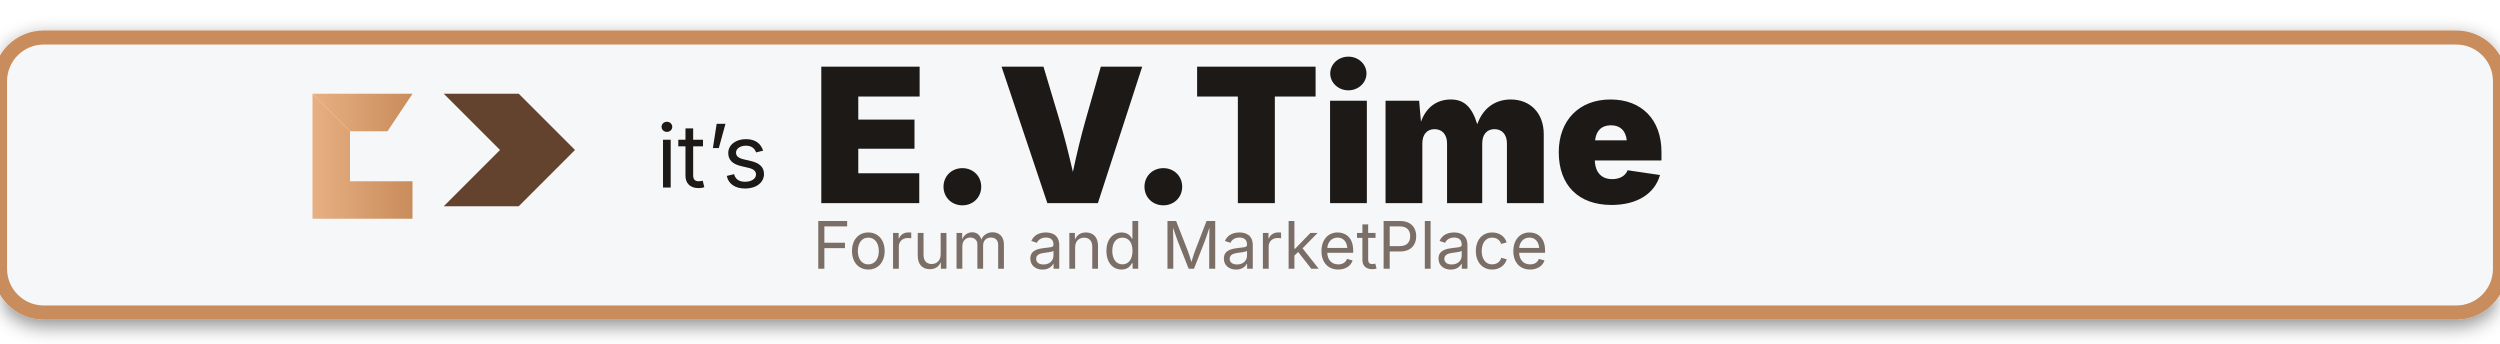
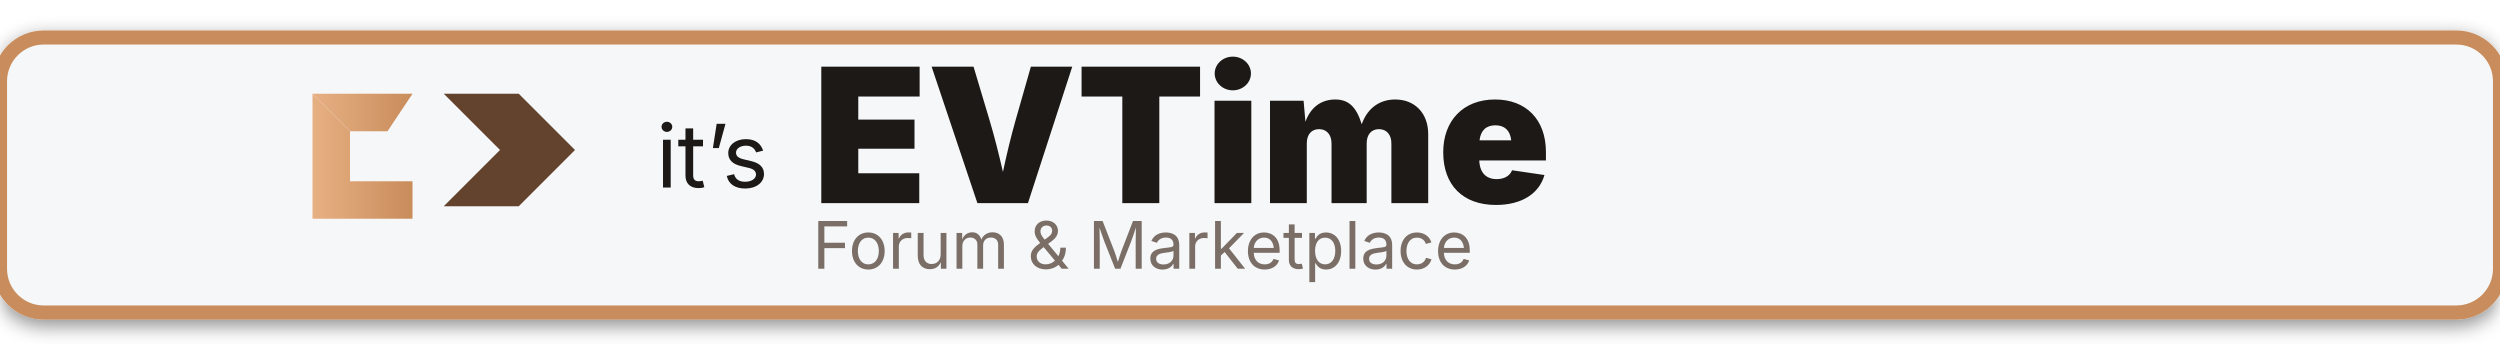
<svg xmlns="http://www.w3.org/2000/svg" viewBox="0 0 1600 220" width="1600" height="220">
  <defs>
-     <style>.txt{font-family:Inter,system-ui,-apple-system,"Segoe UI",Roboto,Helvetica,Arial,sans-serif}</style>
+     <style>
+       .txt{font-family:Inter,system-ui,-apple-system,"Segoe UI",Roboto,Helvetica,Arial,sans-serif}
+     </style>
    <filter id="shadow" x="-50%" y="-50%" width="200%" height="200%">
      <feDropShadow dx="0" dy="4" stdDeviation="6" flood-color="#000" flood-opacity=".45" />
    </filter>
    <linearGradient id="copper" x1="0" y1="0" x2="1" y2="0">
      <stop offset="0" stop-color="#e7b083" />
      <stop offset="1" stop-color="#c98c5b" />
    </linearGradient>
  </defs>
  <rect x="0" y="24" width="1600" height="176" rx="28" fill="#F6F7F8" stroke="#c98c5b" stroke-width="9" filter="url(#shadow)" />
  <g transform="translate(200,60)">
    <path d="M0,0 L64,0 L48,24 L24,24 L0,0 Z" fill="url(#copper)" />
    <path d="M0,0 L0,80 L64,80 L64,56 L24,56 L24,24" fill="url(#copper)" />
    <path d="M84,0 L132,0 L168,36 L132,72 L84,72 L120,36 Z" fill="#5c3a24" opacity=".95" />
  </g>
  <text class="txt" x="420" y="120" font-size="56" fill="#1c1917">it’s</text>
-   <text class="txt" x="520" y="130" font-size="120" font-weight="900" fill="#1c1917" textLength="740" lengthAdjust="spacing">E.V.Time</text>
-   <text class="txt" x="520" y="172" font-size="42" fill="#7a6e67" textLength="740" lengthAdjust="spacing">Forum and MarketPlace</text>
+   <text class="txt" x="520" y="130" font-size="120" font-weight="900" fill="#1c1917" textLength="740" lengthAdjust="spacing">EVTime</text>
+   <text class="txt" x="520" y="172" font-size="42" fill="#7a6e67" textLength="740" lengthAdjust="spacing">Forum &amp; Marketplace</text>
</svg>
